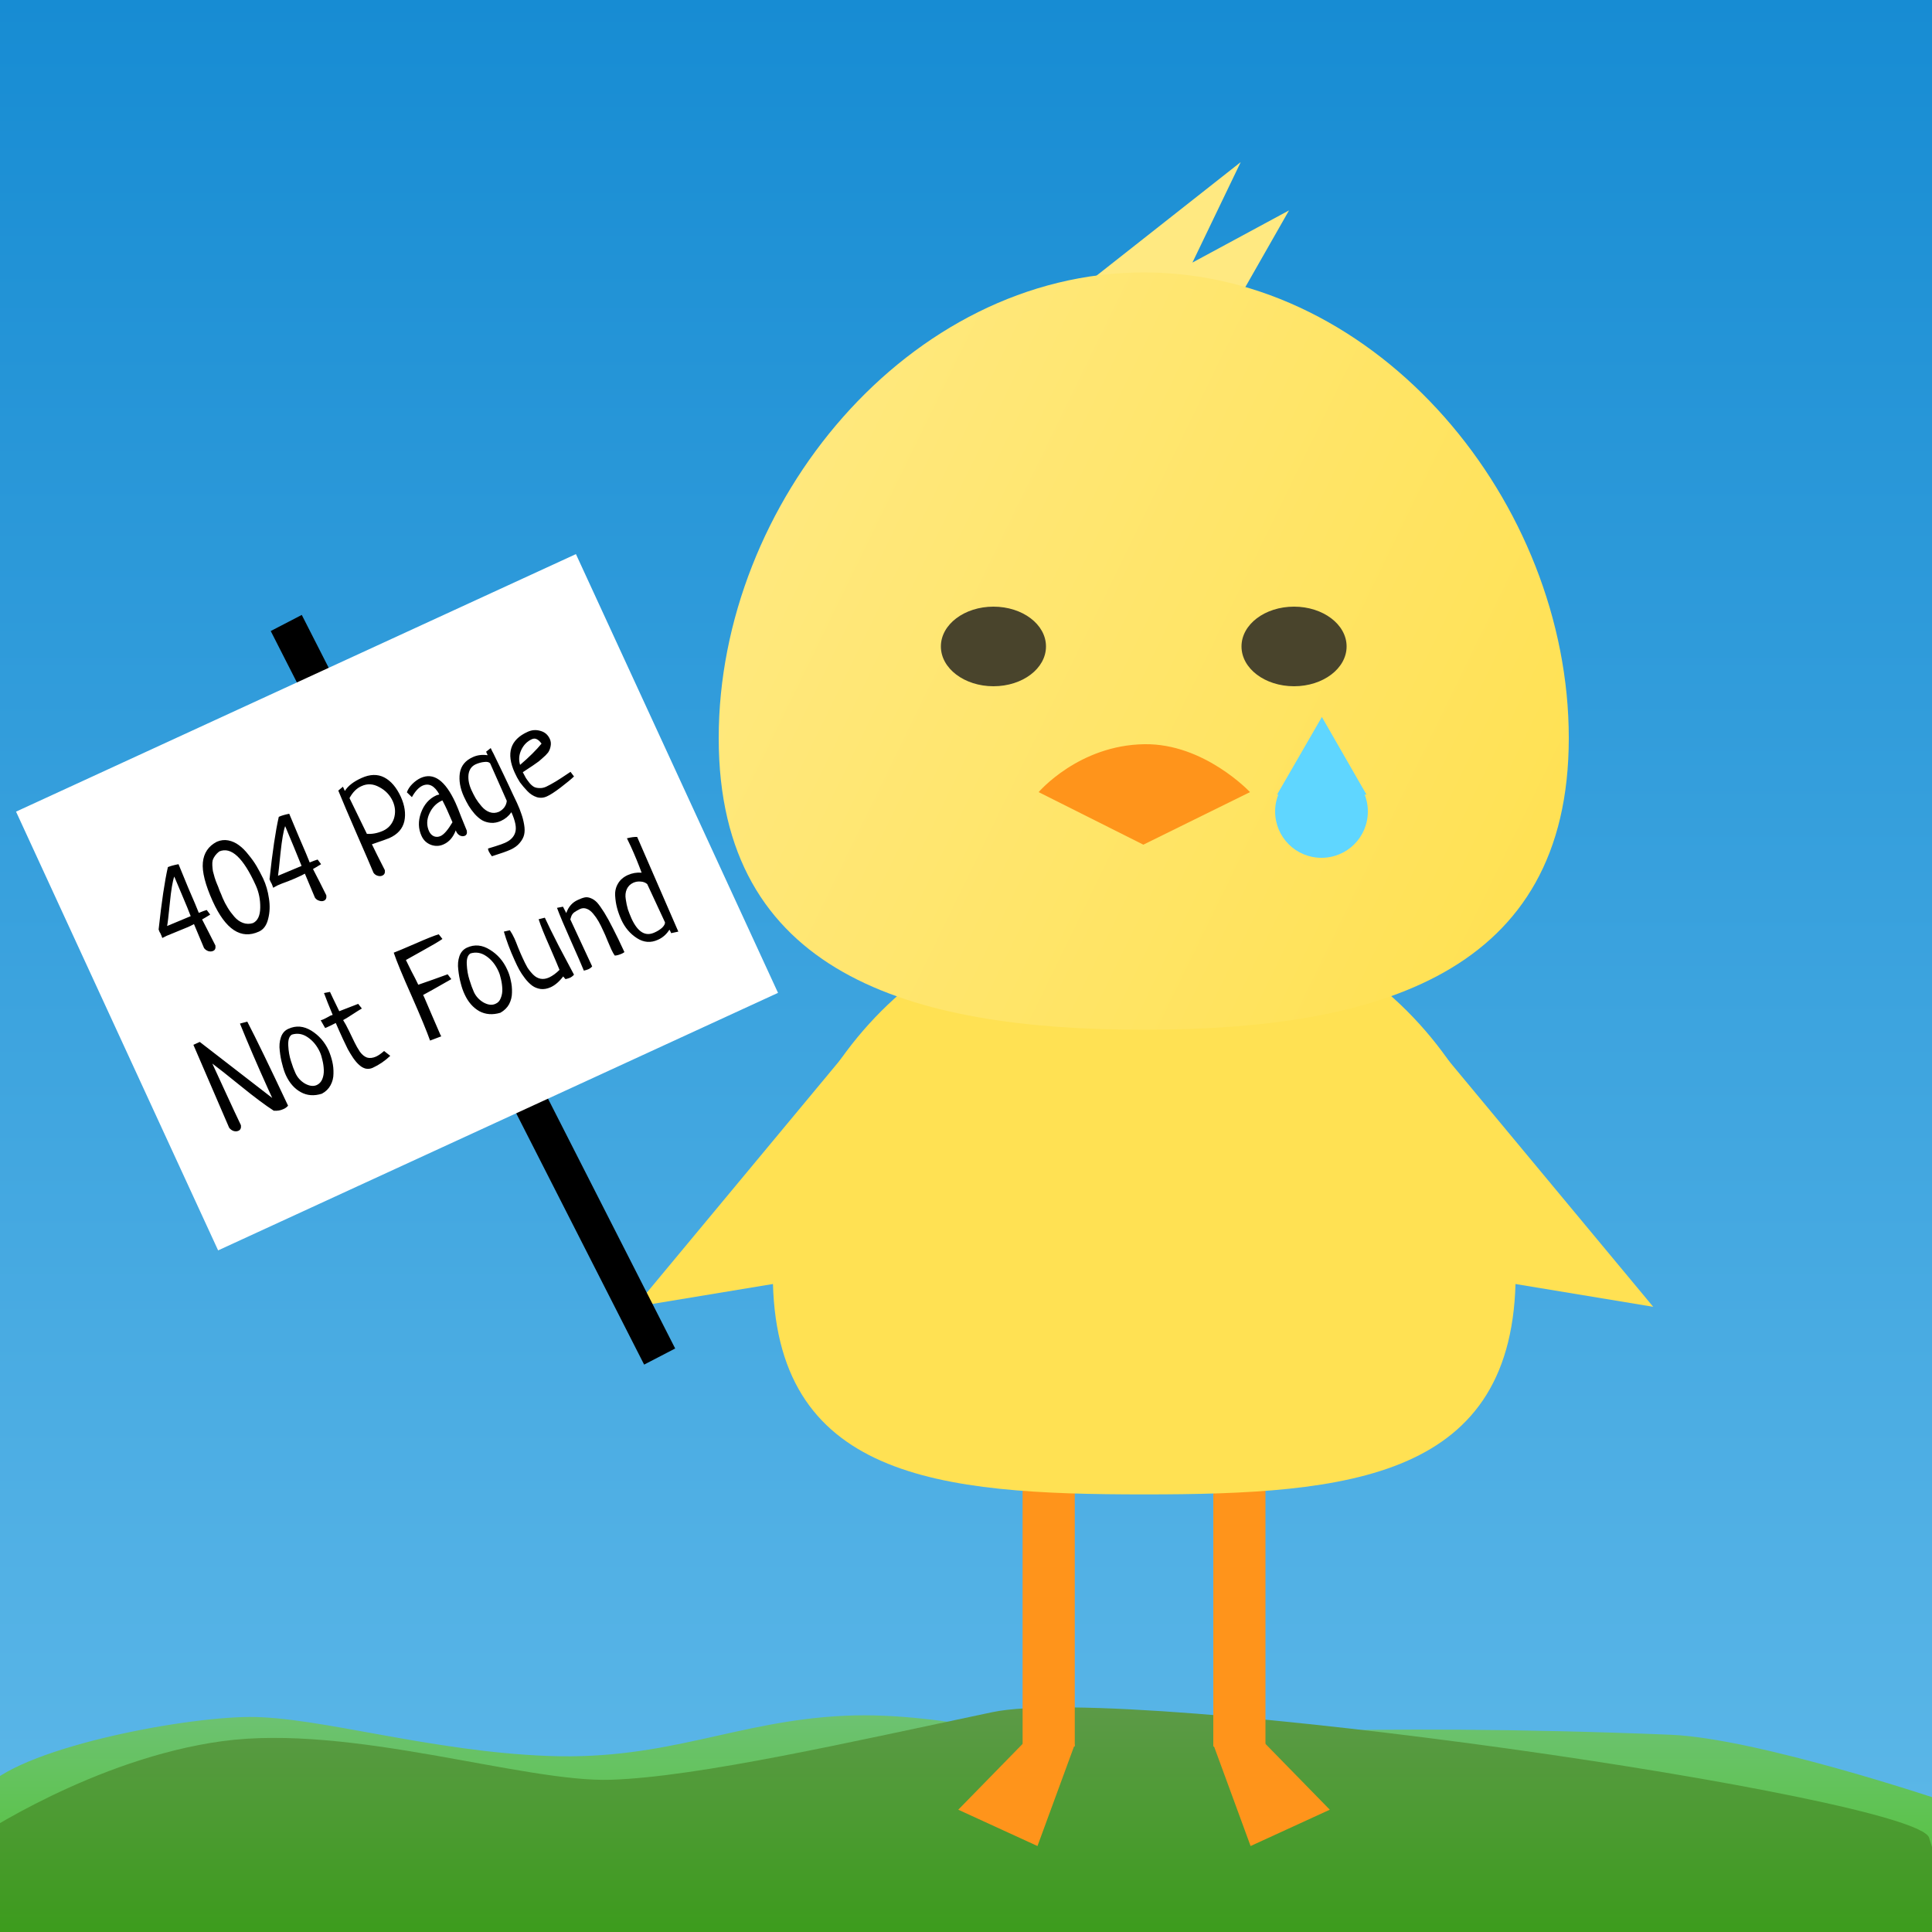
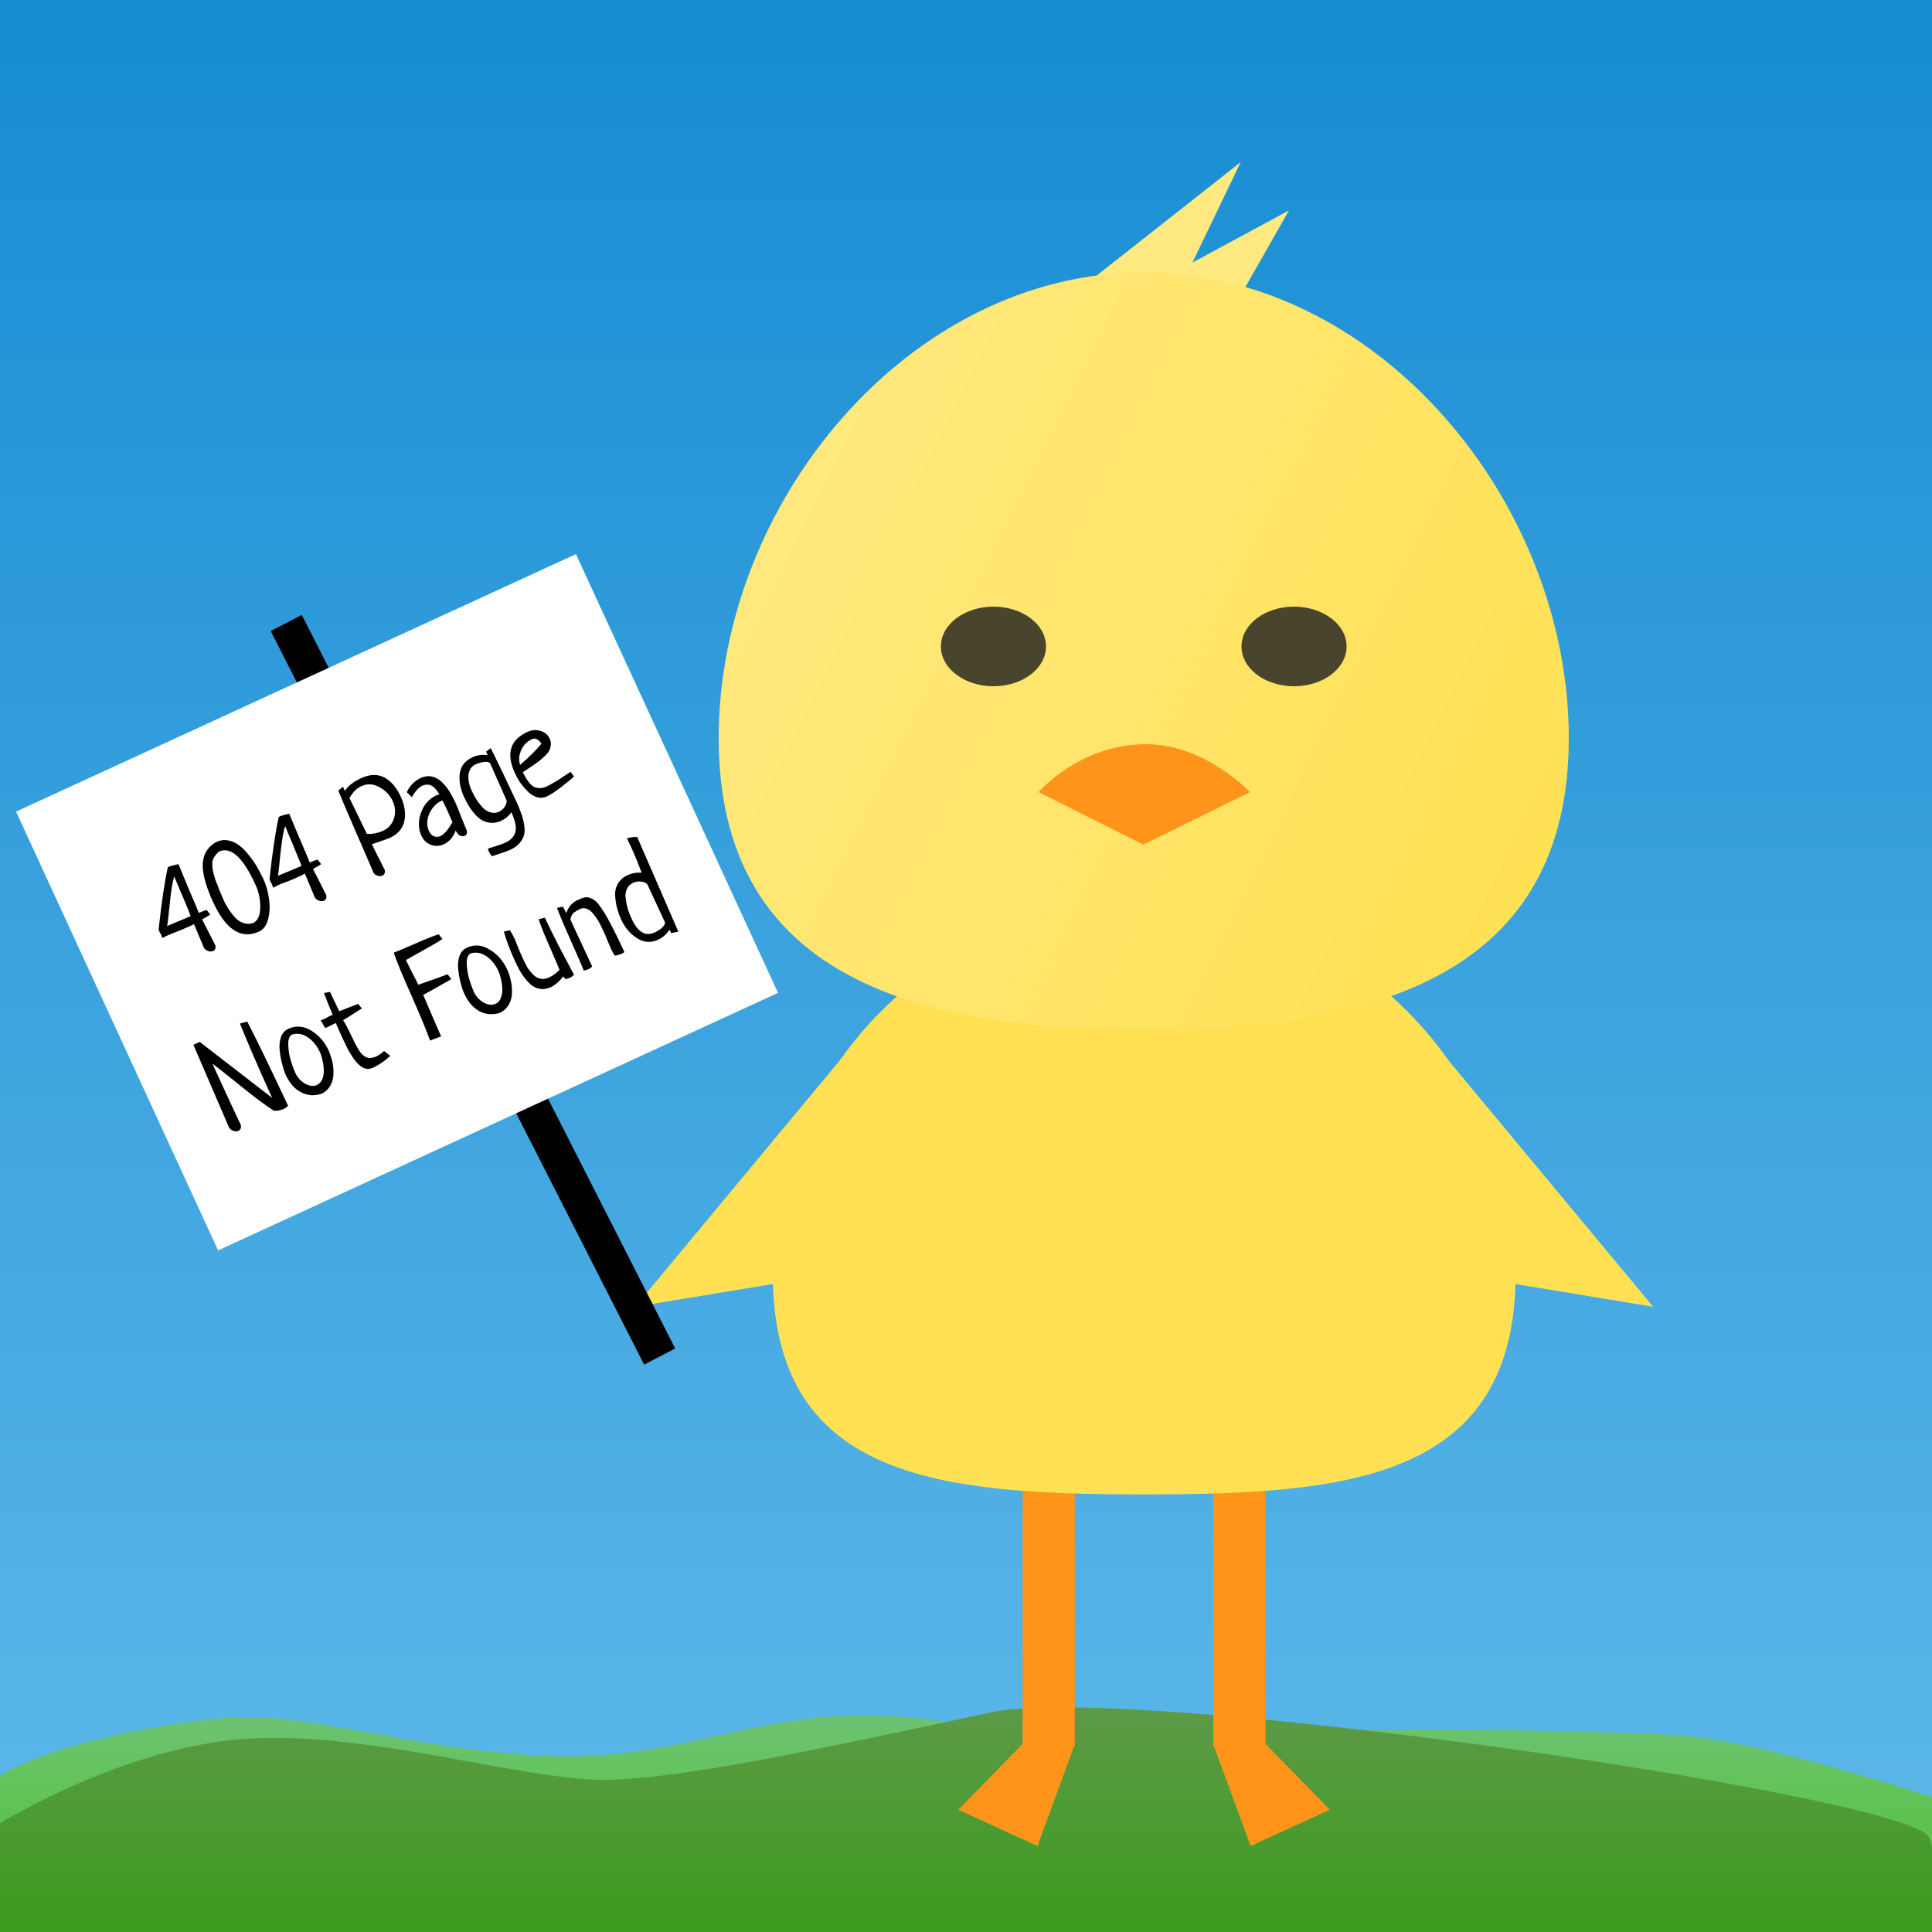
<svg xmlns="http://www.w3.org/2000/svg" version="1.2" viewBox="0 0 1000 1000" width="1000" height="1000">
  <defs>
    <linearGradient id="g1" x1="501.5" y1="1000" x2="501.5" y2="0" gradientUnits="userSpaceOnUse">
      <stop offset="0" stop-color="#5fb9e9" />
      <stop offset="1" stop-color="#178cd3" />
    </linearGradient>
    <linearGradient id="g2" x1="499.1" y1="1023.5" x2="499.1" y2="887.8" gradientUnits="userSpaceOnUse">
      <stop offset="0" stop-color="#47c51d" />
      <stop offset="1" stop-color="#6dc272" />
    </linearGradient>
    <linearGradient id="g3" x1="493.5" y1="1026.7" x2="493.5" y2="883.7" gradientUnits="userSpaceOnUse">
      <stop offset="0" stop-color="#359c13" />
      <stop offset="1" stop-color="#5c9a47" />
    </linearGradient>
    <linearGradient id="g4" x1="372" y1="229.7" x2="812" y2="444.3" gradientUnits="userSpaceOnUse">
      <stop offset="0" stop-color="#ffe981" />
      <stop offset="1" stop-color="#ffe153" />
    </linearGradient>
  </defs>
  <style>
		.s0 { fill: url(#g1) } 
		.s1 { fill: url(#g2) } 
		.s2 { fill: url(#g3) } 
		.s3 { fill: #ff941b } 
		.s4 { fill: #ffe153 } 
		.s5 { fill: #ffe981 } 
		.s6 { fill: url(#g4) } 
		.s7 { fill: #49442c } 
		.s8 { fill: #000000;stroke: #000000;stroke-width: 9.2 } 
		.s9 { fill: #ffffff } 
		.s10 { fill: #000000 } 
- 		.s11 { fill: #5fd6ff } 
	</style>
  <path id="Shape 3" class="s0" d="m0 0h1003v1000h-1003z" />
  <path id="Shape 2" class="s1" d="m-8.8 926.7c17.1-21.5 101.9-37.8 137.8-38 35.9-0.2 93.7 18 155.3 20.2 61.5 2.2 96.8-18.1 152.3-20.8 55.4-2.7 108.7 17.2 144.3 12.8 19.5-2.4 124.7-9.5 283.7-3 45.2 1.8 141.2 34.2 141.2 34.2 0 0 22.4 57.2 1.6 76.6-20.8 19.3-978.3 15.9-1007.2 10.7-29-5.1-16.4-83.4-9-92.7z" />
  <path id="Shape 1" class="s2" d="m-12.3 951.2c0 0 60.9-41 127.5-50 66.6-9 155.8 21.5 201.1 20 45.4-1.5 124.6-19.7 197.4-35 72.9-15.2 478.2 44 484.8 65 6.6 21 21.3 66.5 5 71.2-16.2 4.8-998.6 7.5-1015.8-2.5-17.1-10-14.1-48.5 0-68.7z" />
  <g id="Folder 3">
    <path id="Shape 8" class="s3" d="m556.3 902.9l-25.6-1.7-34.7 35.5 41 18.8z" />
    <path id="Shape 8 copy" class="s3" d="m529.3 760h27v144h-27z" />
  </g>
  <g id="Folder 3 copy">
    <path id="Shape 8" class="s3" d="m628 902.9l25.6-1.7 34.7 35.5-41 18.8z" />
    <path id="Shape 8 copy" class="s3" d="m628 760h27v144h-27z" />
  </g>
  <path id="Shape 9" class="s4" d="m855.7 676.4l-120.5-145-15.5 122.5z" />
  <path id="Shape 9 copy" class="s4" d="m328.7 676.4l120.5-145 15.5 122.5z" />
  <path id="Shape 4" class="s4" d="m592.2 773.5c-106.3 0-192.2-8-192.2-114.3 0-106.3 85.9-192.2 192.2-192.2 106.3 0 192.3 85.9 192.3 192.2 0 106.3-86 114.3-192.3 114.3z" />
  <path id="Shape 6" class="s5" d="m640.7 155.4h-44.5l-41.1-5.7 7.1-2.8 80-63-25 52 50-27z" />
  <path id="Shape 5" class="s6" d="m592 533c-121.7 0-220-29.3-220-151 0-121.7 98.3-241 220-241 121.7 0 220 119.3 220 241 0 121.7-98.3 151-220 151z" />
  <g id="Folder 1">
    <path id="Shape 7 copy" class="s7" d="m514.2 355.2c-15 0-27.2-9.2-27.2-20.6 0-11.4 12.2-20.6 27.2-20.6 15.1 0 27.2 9.2 27.2 20.6 0 11.4-12.1 20.6-27.2 20.6z" />
    <path id="Shape 7 copy 3" class="s7" d="m669.8 355.2c-15.1 0-27.2-9.2-27.2-20.6 0-11.4 12.1-20.6 27.2-20.6 15 0 27.2 9.2 27.2 20.6 0 11.4-12.2 20.6-27.2 20.6z" />
  </g>
  <path id="Shape 10" class="s8" d="m343.3 696l-7.9 4.1-189.1-371.5 7.9-4.1z" />
  <path id="Shape 11" class="s9" d="m8.3 420.1l289.8-133.3 104.6 227.1-289.8 133.3z" />
  <path id="Shape 14" class="s3" d="m592.3 385.2c31-0.5 54.7 24.8 54.7 24.8l-55.2 27.2-54.2-27.2c0 0 20.7-24.3 54.7-24.8z" />
-   <path id="404 Page" class="s10" aria-label="404 Page" d="m107 471l1.8 2.4q-2.9 1.8-4.2 2.5 1.4 2.7 3.5 6.8 2.1 4.1 3.4 6.7 0.3 2.2-1.2 2.8-1.1 0.5-2.5 0.1-1.4-0.5-2.2-1.6-0.8-1.9-5.2-12.4-1.8 1-3 1.5-1.8 0.8-5.6 2.3-3.8 1.5-5.6 2.3-0.8 0.4-2.2 1.1-0.5-1.5-0.8-2-0.1-0.4-0.6-1.1-0.3-0.8-0.5-1.3 2.3-21.3 4.8-32.3 1.9-0.8 5.5-1.5 1.1 2.8 5.1 12.4 4.1 9.4 5.4 12.8 2.7-1.1 4.1-1.5zm-20.5 8.3l12.2-5.1q-1.3-3.5-4.2-10.3-2.9-6.8-4.3-10.2-1.3 3.6-2.3 13.8-1 10-1.4 11.8zm23.6-12.8q-5.8-12.9-5.1-20.1 0.7-7.3 7.2-10.7 3-1.3 6-0.7 3 0.6 5.5 2.5 2.5 1.8 4.9 4.9 2.5 3 4.2 5.9 1.7 2.9 3.4 6.4 2.2 4.7 3 10.3 0.9 5.6-0.4 10.6-1.2 5-4.8 6.6-13.9 6.3-23.9-15.7zm3.4-25.8q-1.3 1-2.1 2.1-0.9 1.2-1.3 2.4-0.3 1.2-0.2 2.8 0.1 1.6 0.3 2.9 0.3 1.3 0.9 3.3 0.6 1.9 1.2 3.3 0.6 1.3 1.4 3.6 1 2.2 1.5 3.6 1.2 2.8 2.7 5.2 1.4 2.3 3.4 4.6 2 2.3 4.5 3.2 2.5 0.9 5.1 0.1 3.7-1.7 3.8-8 0.1-6.2-2.3-11.5-9.7-21.5-18.9-17.6zm50.9 4.2l1.8 2.4q-2.9 1.8-4.2 2.5 1.4 2.7 3.5 6.8 2.1 4.1 3.4 6.8 0.3 2.1-1.2 2.8-1.1 0.5-2.5 0-1.4-0.4-2.2-1.6-0.8-1.8-5.2-12.4-1.8 1-3 1.5-1.8 0.9-5.6 2.4-3.9 1.4-5.6 2.2-0.8 0.4-2.2 1.2-0.5-1.5-0.8-2.1-0.2-0.3-0.6-1.1-0.3-0.8-0.5-1.2 2.3-21.4 4.8-32.3 1.9-0.9 5.4-1.6 1.2 2.9 5.2 12.4 4.1 9.4 5.4 12.8 2.7-1.1 4.1-1.5zm-20.5 8.4l12.2-5.1q-1.4-3.5-4.2-10.3-2.9-6.8-4.3-10.3-1.3 3.6-2.4 13.8-1 10.1-1.3 11.9zm31.2-44.1l2.4-2q0.9 2 1 2.2 2.4-3.9 8.6-6.7 6.6-3 11.8-0.3 5.2 2.7 8.6 10.1 3 6.7 1.8 12.5-1.3 5.9-7.8 8.8-1.1 0.5-9 3.2 2.1 4.4 6.7 13.4 0.3 2.1-1.3 2.8-1 0.5-2.4 0.1-1.4-0.4-2.2-1.6-2.1-5.1-8.5-19.7-6.4-14.7-9.7-22.8zm5.8 3.9l9 18.5q4.1 0.3 8.4-1.6 4.1-1.9 5.6-6.3 1.4-4.5-0.6-9-2.2-4.8-7-7.3-4.7-2.6-9.2-0.5-3.7 1.6-6.2 6.2zm32.3-0.5l-2.6-2.5q0.8-2.3 2.8-4.3 2-2 4.3-3.1 10.1-4.6 18.1 12.9 1.1 2.4 2.9 7.2 1.9 4.8 2.9 7.1 0.4 2.1-1 2.7-1.1 0.5-2.5-0.1-1.3-0.7-1.9-2-0.2-0.5-0.3-0.7-2 5.3-6.2 7.2-3.2 1.5-6.6 0.3-3.4-1.3-4.9-4.6-2.6-5.6-0.3-12 2.4-6.5 7.9-9 0.2-0.1 0.5-0.2 0.2-0.1 0.5-0.1 0.4-0.1 0.6-0.2-3.7-6.8-8.8-4.5-2.9 1.4-5.4 5.9zm21 13q-1.8-4.2-2.8-6.4-0.8-1.8-2.4-4.9l-0.5 0.2q-4.2 2-6.3 6.7-2.1 4.7-0.1 9.1 0.9 1.9 2.6 2.6 1.7 0.6 3.4-0.2 2.6-1.2 6.1-7.1zm17.4-36.5l2.4-1.9q0.8 1.8 1.4 2.8 6.3 13 8.1 16.9 0.6 1.4 2 4.3 1.4 2.9 2.1 4.4 1.5 3.3 2.3 5.8 0.9 2.5 1.4 5.5 0.5 2.9 0 5.1-0.5 2.2-2.3 4.3-1.7 2.1-4.8 3.5-2.6 1.2-9.6 3.4-0.4-0.6-0.9-1.3-0.5-0.8-0.7-1.2-0.4-0.9-0.4-1.5 0.5-0.2 3.9-1.2 3.5-1.1 5-1.8 4.2-1.9 5.2-5.4 1.1-3.5-2-10.4-2.1 3-5.4 4.5-2.7 1.2-5.2 1-2.5-0.2-4.5-1.3-2-1.2-3.9-3.3-1.8-2.1-3.1-4.2-1.3-2.2-2.5-4.8-2.9-6.4-2.1-12.1 0.9-5.7 6.7-8.3 3.4-1.6 7.7-1-0.2-0.6-0.8-1.8zm10.7 25.4l-8.6-19.4q-0.9-1-3.1-0.7-2.1 0.2-4.4 1.2-3.2 1.5-3.7 5.3-0.4 3.8 1.5 8 1 2.2 2.2 4.3 1.2 2 3.1 4.2 1.9 2.2 4.2 3 2.3 0.8 4.7-0.2 1.8-0.9 2.9-2.4 1.1-1.6 1.2-3.3zm33-15l1.8 2.4q-2.2 2.1-6.9 5.7-4.6 3.5-7.1 4.6-2.6 1.2-5.3 0.4-2.7-0.9-4.8-3.1-2.2-2.3-3.9-4.6-1.6-2.5-2.7-5-6.8-15 6.7-21.1 3.2-1.5 6.6-0.5 3.4 0.9 4.9 4.2 0.8 1.8 0.4 3.7-0.3 1.8-1.3 3.3-1.1 1.4-3 3-1.8 1.7-3.4 2.7-1.5 1.1-3.7 2.5-2.2 1.4-3 2 0.9 1.7 1.6 3 0.8 1.2 1.9 2.6 1.1 1.3 2.3 2 1.2 0.6 2.9 0.6 1.6 0.1 3.4-0.7 2.1-1 5.1-2.8 2.9-1.8 5.1-3.3 2.3-1.6 2.4-1.6zm-26.1-3.6q7-6 11.1-11-1.3-1.8-2.5-2.3-1.1-0.6-2.5 0-3.7 1.7-5.5 5.6-1.8 3.8-0.6 7.7z" />
-   <path id="Not Found" class="s10" aria-label="Not Found" d="m118.6 583.7l-18.5-42.9 3.3-1.5 37.5 29-2.2-4.8q-8.4-18.6-14.5-33.7l3.8-1q6.8 13.1 21.1 43.5-1 1.2-2.5 1.8-2.1 1-4.9 0.8-6.4-4.1-17-12.7-10.6-8.6-14.8-11.7 1.9 4.2 7 15.2 5.1 11.1 7.8 16.7 0.3 2.2-1.3 2.9-1.1 0.5-2.5 0.1-1.4-0.5-2.3-1.7zm29.4-27.1q-1.1-2.4-1.9-5.7-0.9-3.2-1.3-7-0.5-3.8 0.6-7 1.1-3.2 3.9-4.4 5.9-2.7 11.9 1 5.9 3.7 8.9 10.2 1.2 2.8 1.9 5.8 0.7 3 0.6 6.2 0 3.2-1.5 6-1.5 2.8-4.5 4.4-6 1.9-10.9-0.8-4.9-2.7-7.7-8.7zm3.1-21.1q-2.1 1.2-1.9 5.6 0.2 4.4 1.4 8.1 1.1 3.6 2.3 6.2 1.6 3.5 5 5.5 3.5 1.9 6.1 0.7 1.9-0.9 2.8-3 0.9-2.2 0.8-4.8-0.1-2.6-0.7-5-0.5-2.4-1.3-4.2-2.3-5-6.3-7.7-3.9-2.7-8.2-1.4zm34.3-15.9l1.9 2.4q-1.6 0.9-4.8 3-3.2 2.1-4.9 3 1.3 2 3 5.5 1.6 3.4 2.9 6 1.2 2.5 2.8 4.9 1.7 2.3 3.7 3 2.1 0.6 4.6-0.5 1.8-0.8 4.2-2.9 2.2 1.7 3.2 2.5-4.1 3.9-9.1 6.2-1.8 0.8-3.7 0.4-1.8-0.5-3.3-1.9-1.5-1.3-3.1-3.6-1.6-2.4-2.8-4.6-1.1-2.2-2.5-5.2-0.7-1.6-2-4.4-1.2-2.9-1.7-3.9-0.6 0.3-2.8 1.4-2.3 1.1-2.7 1.2-2.3-3.9-2.3-4 0.4-0.1 1.4-0.5 0.6-0.3 1.8-0.9 1.2-0.7 1.8-1 0.2-0.1 0.6-0.2 0.5-0.2 0.6-0.2-2.9-6.9-4.5-11.3l3.1-0.6q0.7 1.5 1.5 3.2 0.8 1.6 1.8 3.7 1 2 1.5 3.1 1.6-0.6 4.9-1.9 3.2-1.3 4.9-1.9zm42.5 15.9l0.5 0.9-5.8 2.2q-2.5-7.1-9.5-23-7.1-15.9-9.3-22.5 2.2-0.8 11.2-4.7 9.1-4 12.1-4.8l1.9 2.4q-2.5 1.8-10.5 6.2-8 4.5-8.4 4.7 0.7 1.4 2.8 5.7 2.3 4.3 3.6 7.1 2.2-0.8 8-2.8 5.7-2.1 7.2-2.6l1.9 2.5q-12.4 7.1-14.6 8.2l0.5 1q1 2.4 4.2 9.8 3.2 7.4 4.2 9.7zm12.6-20.8q-1.2-2.5-2-5.7-0.9-3.3-1.3-7.1-0.5-3.8 0.6-7 1.1-3.1 3.9-4.4 5.9-2.7 11.9 1.1 5.9 3.6 8.9 10.2 1.3 2.7 1.9 5.8 0.7 2.9 0.6 6.1 0 3.2-1.5 6.1-1.5 2.7-4.5 4.4-6 1.8-10.9-0.8-4.9-2.8-7.6-8.7zm3-21.2q-2.1 1.3-1.9 5.6 0.2 4.4 1.4 8.1 1.1 3.6 2.3 6.3 1.6 3.4 5 5.4 3.5 1.9 6.1 0.7 2-0.8 2.8-3 0.9-2.2 0.8-4.7-0.1-2.6-0.7-5.1-0.5-2.4-1.3-4.1-2.3-5.1-6.3-7.8-3.9-2.7-8.2-1.4zm35.3-17.7l3.2-0.8 0.3 0.6q1.9 4.2 6.9 14 5.1 9.7 7.9 14.9-1 1.1-2.1 1.6-1 0.4-2.3 0.7l-1.2-1.4q-3 4-6.5 5.6-2.7 1.2-5.2 0.9-2.5-0.4-4.3-1.7-1.9-1.4-3.7-3.7-1.9-2.5-3-4.5-1.2-2.2-2.4-4.9-3.6-7.9-5.6-14.9l3.1-0.7q1.3 1.9 2.4 4.3 0.6 1.3 1.9 4.7 1.4 3.4 2.2 5.1 1.4 3.1 2.6 5.2 1.3 2 3 3.7 1.7 1.7 3.8 2.1 2.1 0.4 4.5-0.7 2.7-1.3 5.3-3.9-0.9-2.3-5-11.8-4.2-9.4-5.8-14.4zm16.4 0.1l11.3 24.3q-0.7 0.9-2 1.5-1 0.4-2.3 0.7-1.6-4-6.7-15.4-5.1-11.4-7.2-17.1l3.1-0.6 1.7 3.3q1.7-4.9 6-6.8 2.1-1 3.6-1.3 1.4-0.3 3.1 0.4 1.8 0.7 3.3 2.3 1.5 1.7 3.7 5.2 2.1 3.4 4.5 8.2 2.5 4.8 5.9 12.2-0.3 0.3-1.3 0.8-2.3 1-3.7 1-0.7-0.9-1.8-3.2-0.5-1.1-1.9-4.4-1.3-3.3-2.2-5.1-1.3-2.9-2.5-5-1.2-2.1-2.8-4-1.6-1.9-3.3-2.5-1.7-0.7-3.5 0.1-2 1-3.1 1.8-0.9 0.8-1.2 1.5-0.3 0.6-0.7 2.1zm34.6-42.7l21.3 49-3.7 0.8q-0.5-1.2-0.9-1.8-2.3 3.6-5.9 5.2-5.6 2.6-10.9-0.8-5.3-3.4-8.1-9.5-1.4-3.1-2.2-6.1-0.8-3-1-6.4-0.2-3.5 1.5-6.3 1.6-2.8 5.1-4.4 3.4-1.5 7.1-1.2-2.5-6.8-5.5-13.4-1.4-3-2.1-4.4 3.2-0.8 5.3-0.7zm14.4 44.2l-9.2-19.8q-1.4-1.2-3.4-1.3-2-0.2-3.8 0.6-2.4 1.1-3.4 3.4-1 2.3-0.5 5.2 0.4 2.8 1.1 5.2 0.8 2.3 1.9 4.8 4.8 10.4 11.8 7.2 2.3-1 4-2.5 1.6-1.6 1.5-2.8z" />
-   <path id="Shape 12" class="s11" d="m684 444c-13.3 0-24-10.7-24-24 0-13.3 10.7-24 24-24 13.3 0 24 10.7 24 24 0 13.3-10.7 24-24 24z" />
-   <path id="Shape 13" class="s11" d="m707.3 411.3h-46.3l23.2-40.2z" />
+   <path id="404 Page" fill-rule="evenodd" class="s10" d="m107 471l1.8 2.4q-2.9 1.8-4.2 2.5 1.4 2.7 3.5 6.8 2.1 4.1 3.4 6.7 0.3 2.2-1.2 2.8-1.1 0.5-2.5 0.1-1.4-0.5-2.2-1.6-0.8-1.9-5.2-12.4-1.8 1-3 1.5-1.8 0.8-5.6 2.3-3.8 1.5-5.6 2.3-0.8 0.4-2.2 1.1-0.5-1.5-0.8-2-0.1-0.4-0.6-1.1-0.3-0.8-0.5-1.3 2.3-21.3 4.8-32.3 1.9-0.8 5.5-1.5 1.1 2.8 5.1 12.4 4.1 9.4 5.4 12.8 2.7-1.1 4.1-1.5zm-20.5 8.3l12.2-5.1q-1.3-3.5-4.2-10.3-2.9-6.8-4.3-10.2-1.3 3.6-2.3 13.8-1 10-1.4 11.8zm23.6-12.8q-5.8-12.9-5.1-20.1 0.7-7.3 7.2-10.7 3-1.3 6-0.7 3 0.6 5.5 2.5 2.5 1.8 4.9 4.9 2.5 3 4.2 5.9 1.7 2.9 3.4 6.4 2.2 4.7 3 10.3 0.9 5.6-0.4 10.6-1.2 5-4.8 6.6-13.9 6.3-23.9-15.7zm3.4-25.8q-1.3 1-2.1 2.1-0.9 1.2-1.3 2.4-0.3 1.2-0.2 2.8 0.1 1.6 0.3 2.9 0.3 1.3 0.9 3.3 0.6 1.9 1.2 3.3 0.6 1.3 1.4 3.6 1 2.2 1.5 3.6 1.2 2.8 2.7 5.2 1.4 2.3 3.4 4.6 2 2.3 4.5 3.2 2.5 0.9 5.1 0.1 3.7-1.7 3.8-8 0.1-6.2-2.3-11.5-9.7-21.5-18.9-17.6zm50.9 4.2l1.8 2.4q-2.9 1.8-4.2 2.5 1.4 2.7 3.5 6.8 2.1 4.1 3.4 6.8 0.3 2.1-1.2 2.8-1.1 0.5-2.5 0-1.4-0.4-2.2-1.6-0.8-1.8-5.2-12.4-1.8 1-3 1.5-1.8 0.9-5.6 2.4-3.9 1.4-5.6 2.2-0.8 0.4-2.2 1.2-0.5-1.5-0.8-2.1-0.2-0.3-0.6-1.1-0.3-0.8-0.5-1.2 2.3-21.4 4.8-32.3 1.9-0.9 5.4-1.6 1.2 2.9 5.2 12.4 4.1 9.4 5.4 12.8 2.7-1.1 4.1-1.5zm-20.5 8.4l12.2-5.1q-1.4-3.5-4.2-10.3-2.9-6.8-4.3-10.3-1.3 3.6-2.4 13.8-1 10.1-1.3 11.9zm31.2-44.1l2.4-2q0.9 2 1 2.2 2.4-3.9 8.6-6.7 6.6-3 11.8-0.3 5.2 2.7 8.6 10.1 3 6.7 1.8 12.5-1.3 5.9-7.8 8.8-1.1 0.5-9 3.2 2.1 4.4 6.7 13.4 0.3 2.1-1.3 2.8-1 0.5-2.4 0.1-1.4-0.4-2.2-1.6-2.1-5.1-8.5-19.7-6.4-14.7-9.7-22.8zm5.8 3.9l9 18.5q4.1 0.3 8.4-1.6 4.1-1.9 5.6-6.3 1.4-4.5-0.6-9-2.2-4.8-7-7.3-4.7-2.6-9.2-0.5-3.7 1.6-6.2 6.2zm32.3-0.5l-2.6-2.5q0.8-2.3 2.8-4.3 2-2 4.3-3.1 10.1-4.6 18.1 12.9 1.1 2.4 2.9 7.2 1.9 4.8 2.9 7.1 0.4 2.1-1 2.7-1.1 0.5-2.5-0.1-1.3-0.7-1.9-2-0.2-0.5-0.3-0.7-2 5.3-6.2 7.2-3.2 1.5-6.6 0.3-3.4-1.3-4.9-4.6-2.6-5.6-0.3-12 2.4-6.5 7.9-9 0.2-0.1 0.5-0.2 0.2-0.1 0.5-0.1 0.4-0.1 0.6-0.2-3.7-6.8-8.8-4.5-2.9 1.4-5.4 5.9zm21 13q-1.8-4.2-2.8-6.4-0.8-1.8-2.4-4.9l-0.5 0.2q-4.2 2-6.3 6.7-2.1 4.7-0.1 9.1 0.9 1.9 2.6 2.6 1.7 0.6 3.4-0.2 2.6-1.2 6.1-7.1zm17.4-36.5l2.4-1.9q0.8 1.8 1.4 2.8 6.3 13 8.1 16.9 0.6 1.4 2 4.3 1.4 2.9 2.1 4.4 1.5 3.3 2.3 5.8 0.9 2.5 1.4 5.5 0.5 2.9 0 5.1-0.5 2.2-2.3 4.3-1.7 2.1-4.8 3.5-2.6 1.2-9.6 3.4-0.4-0.6-0.9-1.3-0.5-0.8-0.7-1.2-0.4-0.9-0.4-1.5 0.5-0.2 3.9-1.2 3.5-1.1 5-1.8 4.2-1.9 5.2-5.4 1.1-3.5-2-10.4-2.1 3-5.4 4.5-2.7 1.2-5.2 1-2.5-0.2-4.5-1.3-2-1.2-3.9-3.3-1.8-2.1-3.1-4.2-1.3-2.2-2.5-4.8-2.9-6.4-2.1-12.1 0.9-5.7 6.7-8.3 3.4-1.6 7.7-1-0.2-0.6-0.8-1.8zm10.7 25.4l-8.6-19.4q-0.9-1-3.1-0.7-2.1 0.2-4.4 1.2-3.2 1.5-3.7 5.3-0.4 3.8 1.5 8 1 2.2 2.2 4.3 1.2 2 3.1 4.2 1.9 2.2 4.2 3 2.3 0.8 4.7-0.2 1.8-0.9 2.9-2.4 1.1-1.6 1.2-3.3zm33-15l1.8 2.4q-2.2 2.1-6.9 5.7-4.6 3.5-7.1 4.6-2.6 1.2-5.3 0.4-2.7-0.9-4.8-3.1-2.2-2.3-3.9-4.6-1.6-2.5-2.7-5-6.8-15 6.7-21.1 3.2-1.5 6.6-0.5 3.4 0.9 4.9 4.2 0.8 1.8 0.4 3.7-0.3 1.8-1.3 3.3-1.1 1.4-3 3-1.8 1.7-3.4 2.7-1.5 1.1-3.7 2.5-2.2 1.4-3 2 0.9 1.7 1.6 3 0.8 1.2 1.9 2.6 1.1 1.3 2.3 2 1.2 0.6 2.9 0.6 1.6 0.1 3.4-0.7 2.1-1 5.1-2.8 2.9-1.8 5.1-3.3 2.3-1.6 2.4-1.6zm-26.1-3.6q7-6 11.1-11-1.3-1.8-2.5-2.3-1.1-0.6-2.5 0-3.7 1.7-5.5 5.6-1.8 3.8-0.6 7.7z" />
+   <path id="Not Found" fill-rule="evenodd" class="s10" d="m118.6 583.7l-18.5-42.9 3.3-1.5 37.5 29-2.2-4.8q-8.4-18.6-14.5-33.7l3.8-1q6.8 13.1 21.1 43.5-1 1.2-2.5 1.8-2.1 1-4.9 0.8-6.4-4.1-17-12.7-10.6-8.6-14.8-11.7 1.9 4.2 7 15.2 5.1 11.1 7.8 16.7 0.3 2.2-1.3 2.9-1.1 0.5-2.5 0.1-1.4-0.5-2.3-1.7zm29.4-27.1q-1.1-2.4-1.9-5.7-0.9-3.2-1.3-7-0.5-3.8 0.6-7 1.1-3.2 3.9-4.4 5.9-2.7 11.9 1 5.9 3.7 8.9 10.2 1.2 2.8 1.9 5.8 0.7 3 0.6 6.2 0 3.2-1.5 6-1.5 2.8-4.5 4.4-6 1.9-10.9-0.8-4.9-2.7-7.7-8.7zm3.1-21.1q-2.1 1.2-1.9 5.6 0.2 4.4 1.4 8.1 1.1 3.6 2.3 6.2 1.6 3.5 5 5.5 3.5 1.9 6.1 0.7 1.9-0.9 2.8-3 0.9-2.2 0.8-4.8-0.1-2.6-0.7-5-0.5-2.4-1.3-4.2-2.3-5-6.3-7.7-3.9-2.7-8.2-1.4zm34.3-15.9l1.9 2.4q-1.6 0.9-4.8 3-3.2 2.1-4.9 3 1.3 2 3 5.5 1.6 3.4 2.9 6 1.2 2.5 2.8 4.9 1.7 2.3 3.7 3 2.1 0.6 4.6-0.5 1.8-0.8 4.2-2.9 2.2 1.7 3.2 2.5-4.1 3.9-9.1 6.2-1.8 0.8-3.7 0.4-1.8-0.5-3.3-1.9-1.5-1.3-3.1-3.6-1.6-2.4-2.8-4.6-1.1-2.2-2.5-5.2-0.7-1.6-2-4.4-1.2-2.9-1.7-3.9-0.6 0.3-2.8 1.4-2.3 1.1-2.7 1.2-2.3-3.9-2.3-4 0.4-0.1 1.4-0.5 0.6-0.3 1.8-0.9 1.2-0.7 1.8-1 0.2-0.1 0.6-0.2 0.5-0.2 0.6-0.2-2.9-6.9-4.5-11.3l3.1-0.6q0.7 1.5 1.5 3.2 0.8 1.6 1.8 3.7 1 2 1.5 3.1 1.6-0.6 4.9-1.9 3.2-1.3 4.9-1.9zm42.5 15.9l0.5 0.9-5.8 2.2q-2.5-7.1-9.5-23-7.1-15.9-9.3-22.5 2.2-0.8 11.2-4.7 9.1-4 12.1-4.8l1.9 2.4q-2.5 1.8-10.5 6.2-8 4.5-8.4 4.7 0.7 1.4 2.8 5.7 2.3 4.3 3.6 7.1 2.2-0.8 8-2.8 5.7-2.1 7.2-2.6l1.9 2.5q-12.4 7.1-14.6 8.2l0.5 1q1 2.4 4.2 9.8 3.2 7.4 4.2 9.7zm12.6-20.8q-1.2-2.5-2-5.7-0.9-3.3-1.3-7.1-0.5-3.8 0.6-7 1.1-3.1 3.9-4.4 5.9-2.7 11.9 1.1 5.9 3.6 8.9 10.2 1.3 2.7 1.9 5.8 0.7 2.9 0.6 6.1 0 3.2-1.5 6.1-1.5 2.7-4.5 4.4-6 1.8-10.9-0.8-4.9-2.8-7.6-8.7zm3-21.2q-2.1 1.3-1.9 5.6 0.2 4.4 1.4 8.1 1.1 3.6 2.3 6.3 1.6 3.4 5 5.4 3.5 1.9 6.1 0.7 2-0.8 2.8-3 0.9-2.2 0.8-4.7-0.1-2.6-0.7-5.1-0.5-2.4-1.3-4.1-2.3-5.1-6.3-7.8-3.9-2.7-8.2-1.4zm35.3-17.7l3.2-0.8 0.3 0.6q1.9 4.2 6.9 14 5.1 9.7 7.9 14.9-1 1.1-2.1 1.6-1 0.4-2.3 0.7l-1.2-1.4q-3 4-6.5 5.6-2.7 1.2-5.2 0.9-2.5-0.4-4.3-1.7-1.9-1.4-3.7-3.7-1.9-2.5-3-4.5-1.2-2.2-2.4-4.9-3.6-7.9-5.6-14.9l3.1-0.7q1.3 1.9 2.4 4.3 0.6 1.3 1.9 4.7 1.4 3.4 2.2 5.1 1.4 3.1 2.6 5.2 1.3 2 3 3.7 1.7 1.7 3.8 2.1 2.1 0.4 4.5-0.7 2.7-1.3 5.3-3.9-0.9-2.3-5-11.8-4.2-9.4-5.8-14.4zm16.4 0.1l11.3 24.3q-0.7 0.9-2 1.5-1 0.4-2.3 0.7-1.6-4-6.7-15.4-5.1-11.4-7.2-17.1l3.1-0.6 1.7 3.3q1.7-4.9 6-6.8 2.1-1 3.6-1.3 1.4-0.3 3.1 0.4 1.8 0.7 3.3 2.3 1.5 1.7 3.7 5.2 2.1 3.4 4.5 8.2 2.5 4.8 5.9 12.2-0.3 0.3-1.3 0.8-2.3 1-3.7 1-0.7-0.9-1.8-3.2-0.5-1.1-1.9-4.4-1.3-3.3-2.2-5.1-1.3-2.9-2.5-5-1.2-2.1-2.8-4-1.6-1.9-3.3-2.5-1.7-0.7-3.5 0.1-2 1-3.1 1.8-0.9 0.8-1.2 1.5-0.3 0.6-0.7 2.1zm34.6-42.7l21.3 49-3.7 0.8q-0.5-1.2-0.9-1.8-2.3 3.6-5.9 5.2-5.6 2.6-10.9-0.8-5.3-3.4-8.1-9.5-1.4-3.1-2.2-6.1-0.8-3-1-6.4-0.2-3.5 1.5-6.3 1.6-2.8 5.1-4.4 3.4-1.5 7.1-1.2-2.5-6.8-5.5-13.4-1.4-3-2.1-4.4 3.2-0.8 5.3-0.7zm14.4 44.2l-9.2-19.8q-1.4-1.2-3.4-1.3-2-0.2-3.8 0.6-2.4 1.1-3.4 3.4-1 2.3-0.5 5.2 0.4 2.8 1.1 5.2 0.8 2.3 1.9 4.8 4.8 10.4 11.8 7.2 2.3-1 4-2.5 1.6-1.6 1.5-2.8z" />
</svg>
